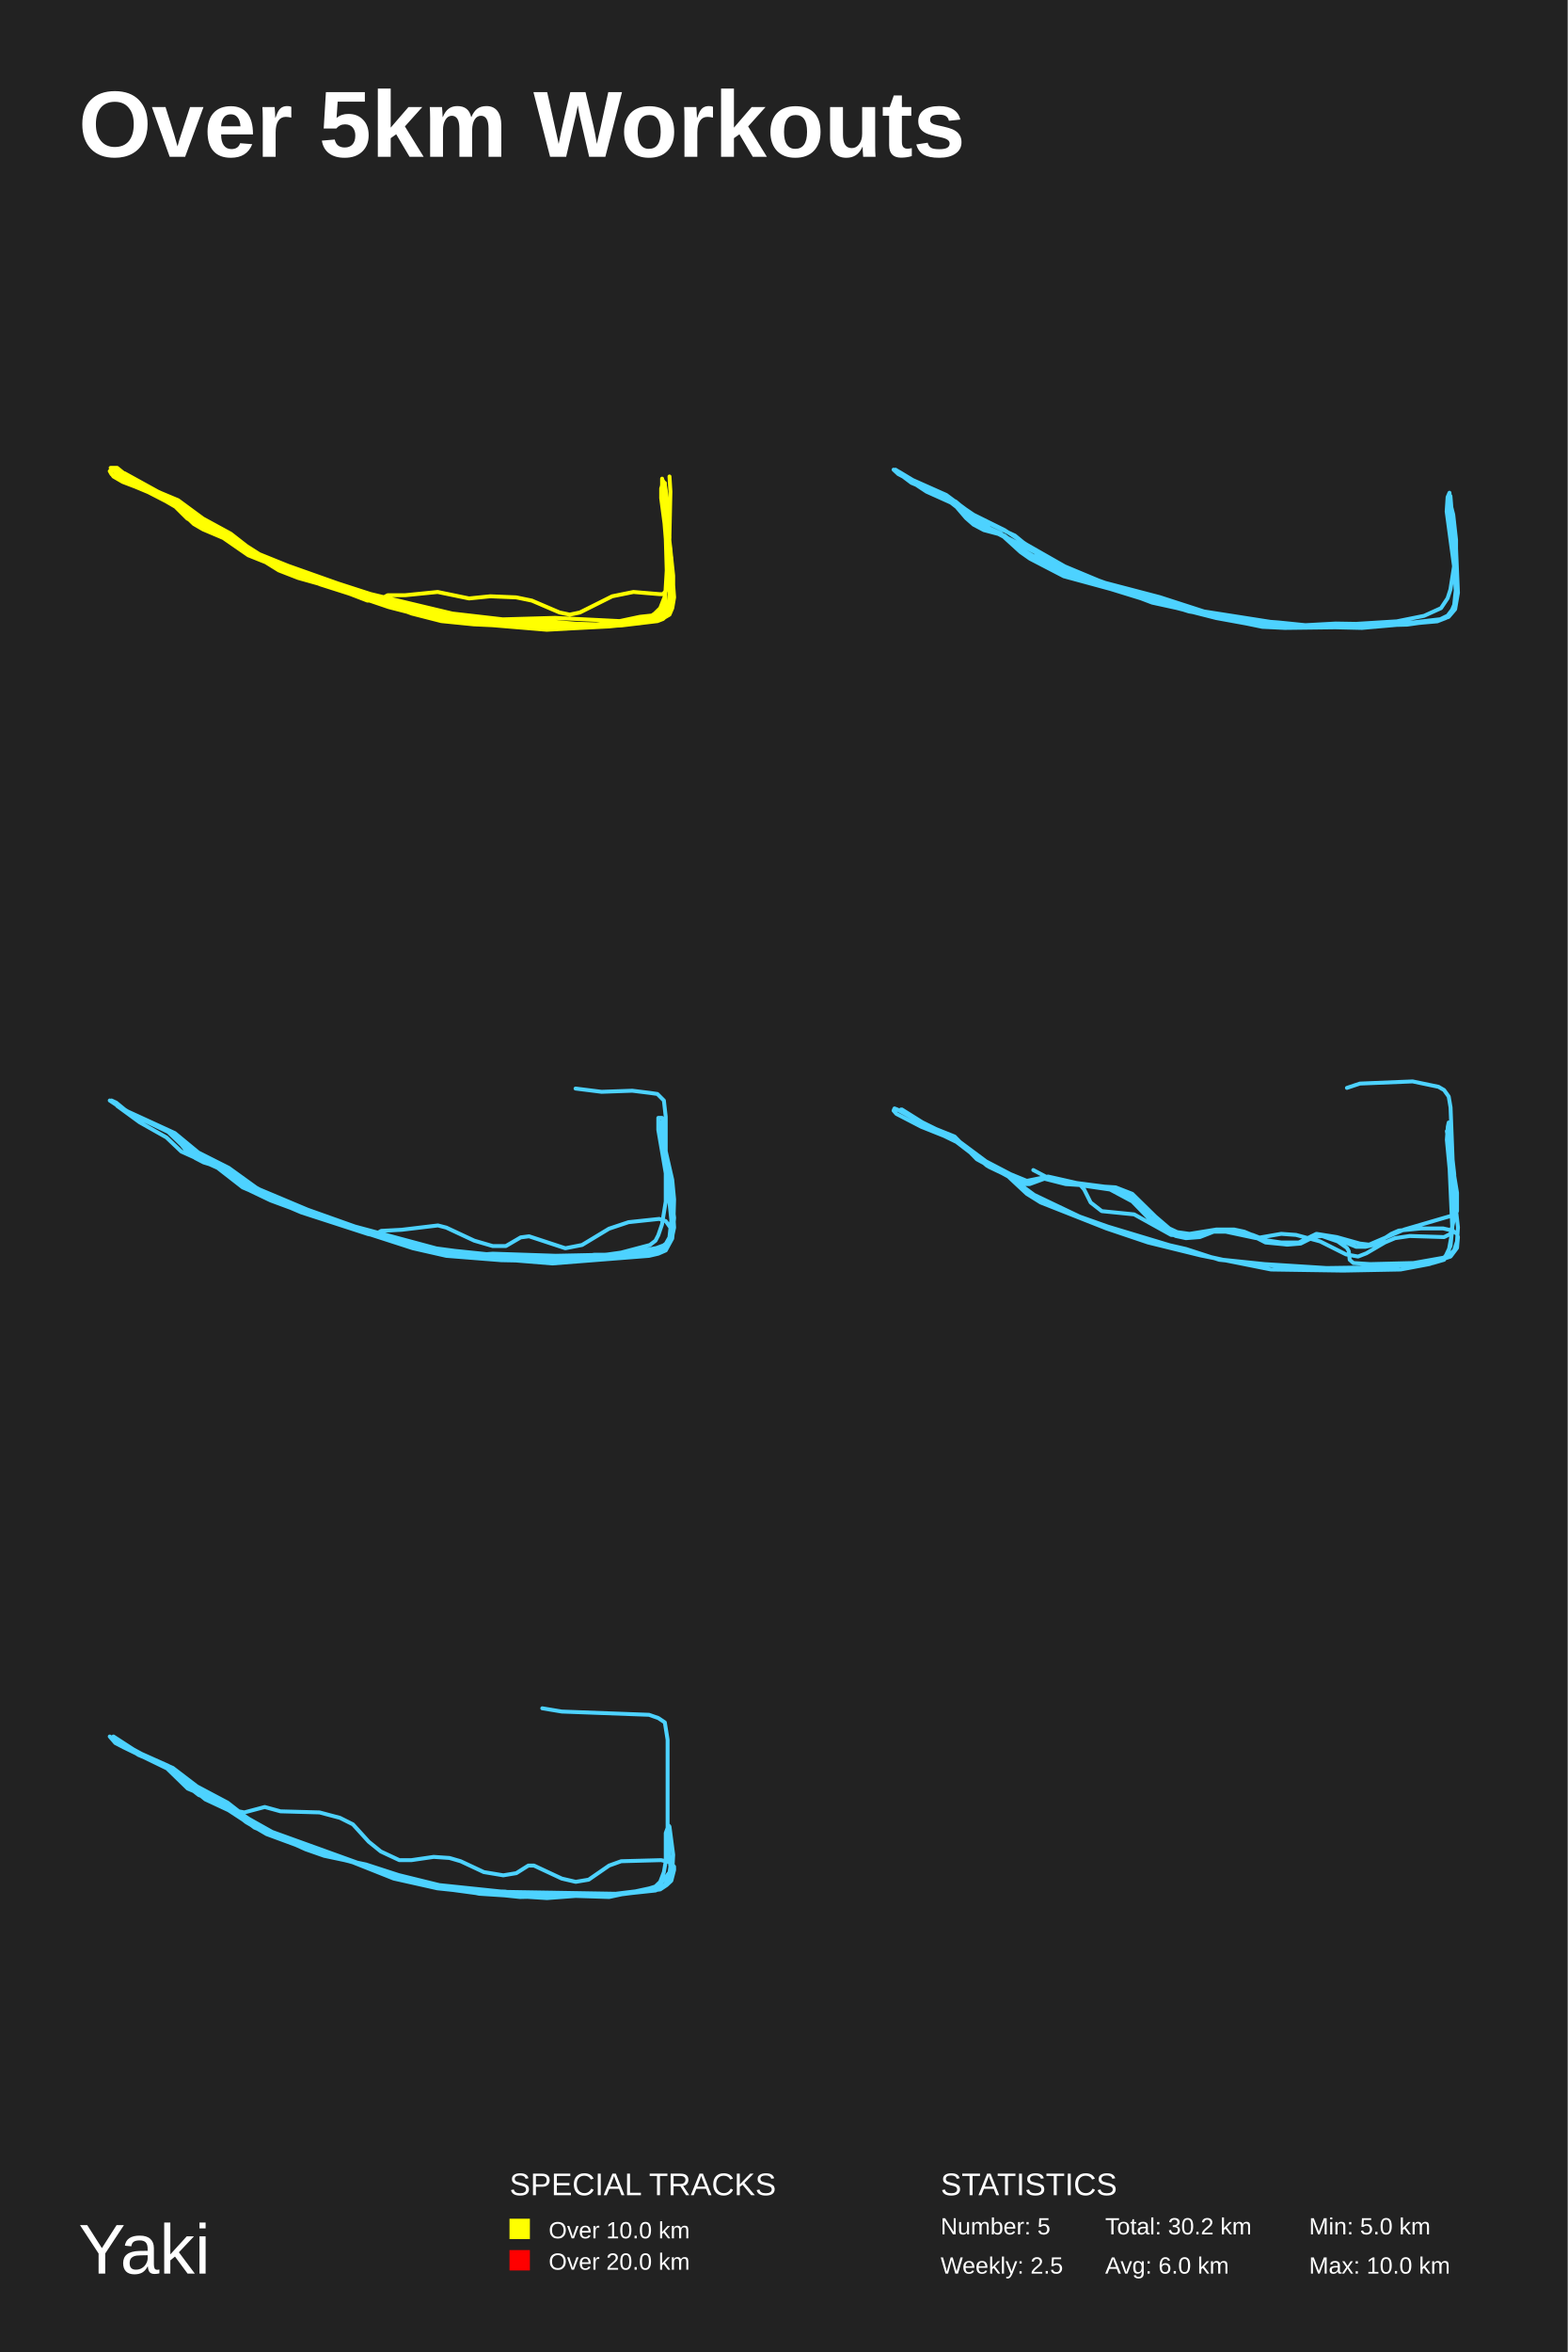
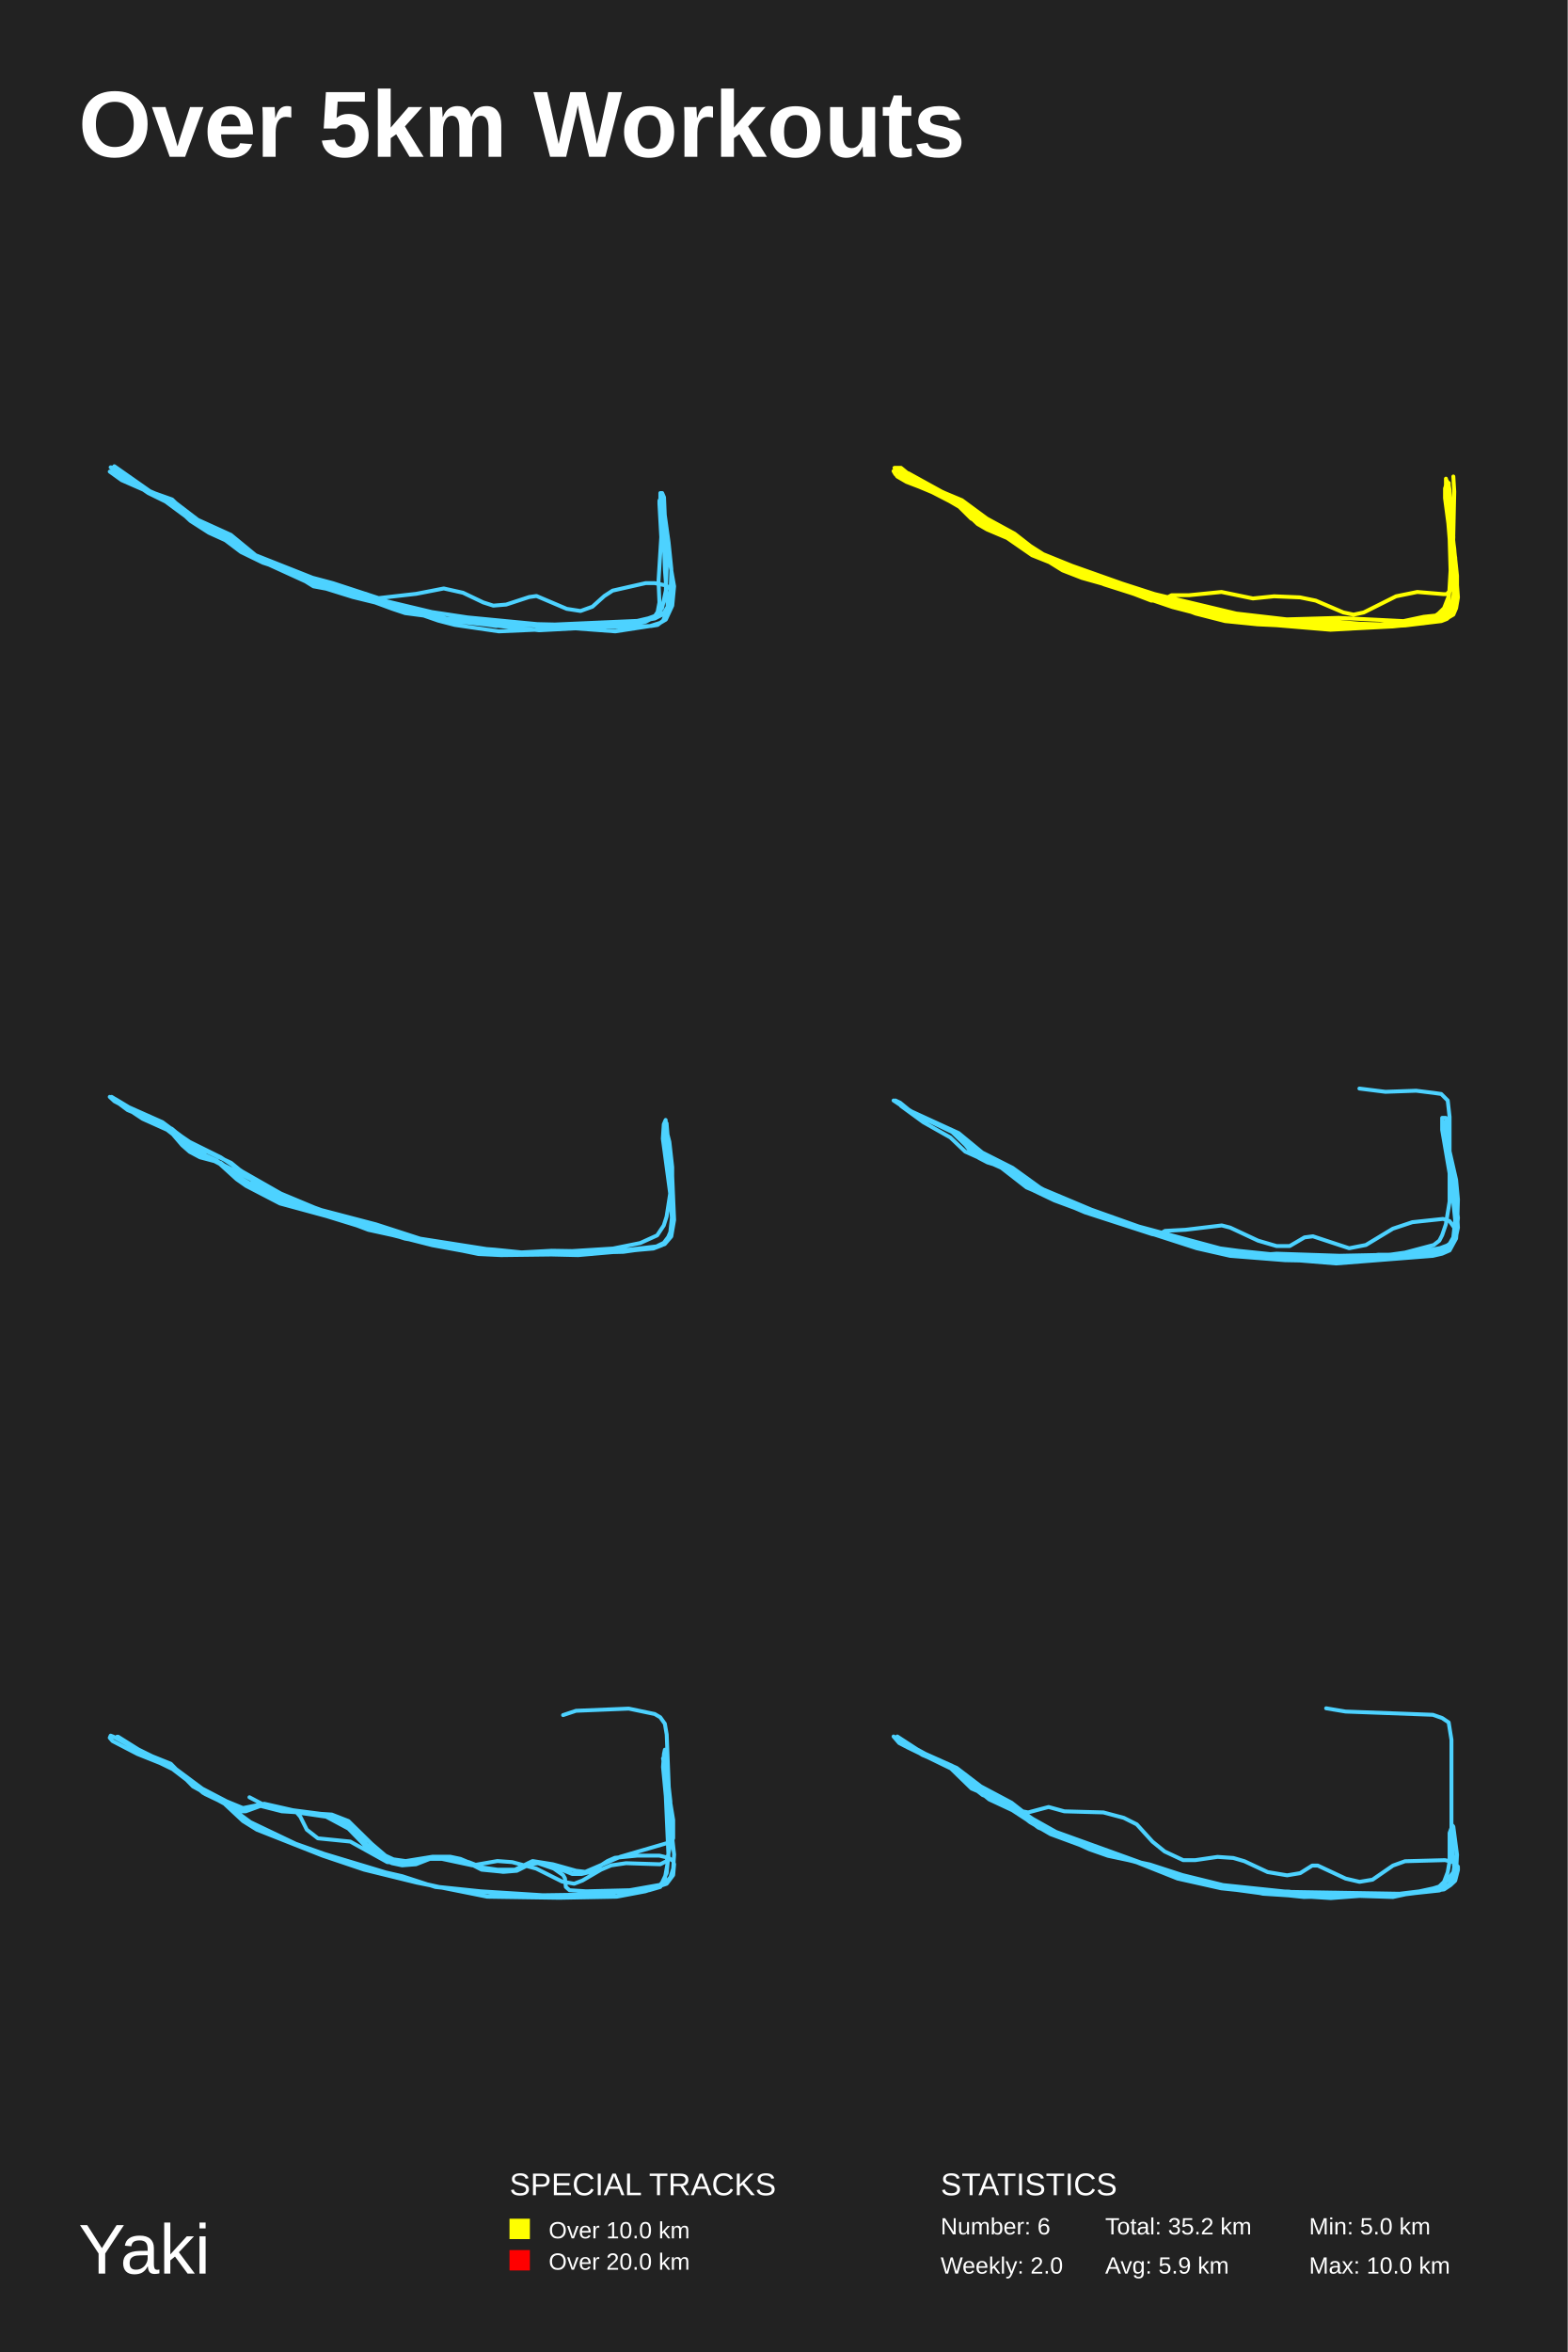
<svg xmlns="http://www.w3.org/2000/svg" baseProfile="full" height="300mm" version="1.1" viewBox="0,0,200,300" width="200mm">
  <defs />
  <rect fill="#222222" height="300" width="200" x="0" y="0" />
  <text fill="#FFFFFF" style="font-size:12px; font-family:Arial; font-weight:bold;" x="10" y="20">Over 5km Workouts</text>
  <text fill="#FFFFFF" style="font-size:9px; font-family:Arial" x="10" y="290">Yaki</text>
  <text fill="#FFFFFF" style="font-size:4px; font-family:Arial" x="65" y="280">SPECIAL TRACKS</text>
  <rect fill="yellow" height="2.6" width="2.6" x="65" y="283" />
  <text fill="#FFFFFF" style="font-size:3px; font-family:Arial" x="70" y="285.5">Over 10.0 km</text>
  <rect fill="red" height="2.6" width="2.6" x="65" y="287" />
  <text fill="#FFFFFF" style="font-size:3px; font-family:Arial" x="70" y="289.5">Over 20.0 km</text>
  <text fill="#FFFFFF" style="font-size:4px; font-family:Arial" x="120" y="280">STATISTICS</text>
-   <text fill="#FFFFFF" style="font-size:3px; font-family:Arial" x="120" y="285">Number: 5</text>
-   <text fill="#FFFFFF" style="font-size:3px; font-family:Arial" x="120" y="290">Weekly: 2.5</text>
-   <text fill="#FFFFFF" style="font-size:3px; font-family:Arial" x="141" y="285">Total: 30.2 km</text>
-   <text fill="#FFFFFF" style="font-size:3px; font-family:Arial" x="141" y="290">Avg: 6.0 km</text>
+   <text fill="#FFFFFF" style="font-size:3px; font-family:Arial" x="120" y="285">Number: 6</text>
+   <text fill="#FFFFFF" style="font-size:3px; font-family:Arial" x="120" y="290">Weekly: 2.0</text>
+   <text fill="#FFFFFF" style="font-size:3px; font-family:Arial" x="141" y="285">Total: 35.2 km</text>
+   <text fill="#FFFFFF" style="font-size:3px; font-family:Arial" x="141" y="290">Avg: 5.9 km</text>
  <text fill="#FFFFFF" style="font-size:3px; font-family:Arial" x="167" y="285">Min: 5.0 km</text>
  <text fill="#FFFFFF" style="font-size:3px; font-family:Arial" x="167" y="290">Max: 10.0 km</text>
-   <polyline fill="none" points="85.411,60.777 85.529,62.704 85.293,73.304 84.822,76.057 84.232,77.571 83.525,78.26 82.936,78.673 80.344,79.223 72.331,80.187 69.738,80.325 56.54,79.223 49.588,77.434 40.278,74.268 31.676,70.826 28.494,68.623 25.902,67.522 24.723,66.834 21.424,63.668 17.653,61.878 14.943,59.675 14.118,59.675 15.061,60.501 16.475,61.19 22.72,63.805 25.902,66.146 29.437,68.073 32.619,70.551 35.565,72.203 40.396,73.717 42.753,74.818 52.416,77.709 57.718,78.673 61.725,79.223 74.805,79.774 78.576,79.499 83.172,78.81 84.704,78.26 85.529,77.571 85.764,76.608 85.882,74.818 84.468,61.052 84.468,62.979 84.939,68.761 85.057,72.753 84.822,76.745 84.468,77.984 83.525,78.81 82.229,79.223 77.516,79.912 72.213,80.187 60.429,79.636 56.304,79.223 52.534,78.26 48.173,76.608 42.399,74.956 36.154,72.616 32.029,70.826 28.494,68.486 23.899,66.146 21.542,63.805 17.653,61.878 15.061,60.088 14.354,59.951 14.0,60.088 14.236,60.501 16.121,61.603 22.367,64.218 25.43,66.971 29.201,68.761 31.794,70.413 46.17,75.506 57.718,78.26 64.907,79.086 67.971,79.223 69.62,79.086 71.624,79.499 76.101,79.636 79.637,79.361 83.761,78.673 84.468,78.397 85.293,77.434 85.764,76.332 85.882,75.093 85.411,69.312 84.939,66.971 84.822,61.603 84.586,61.465 84.35,62.566 85.764,73.579 85.293,76.883 84.822,78.26 83.761,78.948 81.404,79.499 77.398,79.912 73.627,80.049 59.957,79.499 56.776,78.948 49.941,77.434 40.867,74.543 32.501,71.101 28.494,68.073 24.841,66.421 22.013,63.943 18.242,62.153 15.061,59.951 14.471,59.813 14.825,60.364 16.592,61.603 22.013,63.943 25.313,66.421 29.083,68.348 32.029,70.413 46.052,75.782 58.072,78.535 65.142,79.086 67.853,78.948 71.27,79.361 75.866,79.774 79.637,79.636 83.761,78.948 84.586,78.673 85.411,77.709 85.764,76.47 85.882,75.093 85.057,70.551 84.939,62.979 84.704,62.016 84.35,62.429 84.468,63.117 85.293,70 85.293,73.992 85.057,75.231 84.586,75.782 84.115,75.782 80.815,75.506 78.105,76.057 73.98,78.122 72.684,78.397 71.388,78.122 67.853,76.608 65.849,76.195 62.55,76.057 59.84,76.332 55.833,75.506 51.709,75.919 49.47,75.919 48.173,76.608 46.877,76.608 37.214,72.891 32.501,70.826 30.733,69.862 28.612,68.073 25.077,66.559 21.777,63.805 17.771,62.016 14.825,60.088 14.354,59.951 14.0,60.088 14.471,60.777 15.65,61.465 22.484,64.081 25.666,66.559 29.201,68.21 33.09,70.688 39.218,73.166 53.712,77.847 57.718,78.673 67.971,79.912 73.98,79.774 77.28,79.912 84.232,79.086 85.411,78.397 85.764,77.571 86.0,76.195 85.529,70 84.939,65.595 84.822,61.74 84.586,61.74 84.35,62.291 84.35,63.53 84.822,67.109 85.646,71.101 85.764,73.166 85.764,76.195 85.175,78.397 84.586,78.948 83.879,79.223 79.283,79.774 73.509,80.049 63.846,79.774 57.129,78.948 53.712,78.26 42.517,74.818 34.386,71.79 31.676,70.275 28.73,67.935 26.491,67.247 25.43,66.559 22.249,63.805 17.889,62.153 14.943,60.364 15.885,61.052 22.602,63.943 25.666,66.696 29.083,68.486 31.676,70.138 40.985,73.992 57.836,78.81 62.55,79.361 68.442,79.499 72.566,79.912 78.34,79.636 82.818,79.086 84.468,78.673 85.411,77.709 85.646,77.021 85.882,75.919 85.175,73.166 85.411,68.486 84.939,62.566 84.822,61.878 84.468,61.878 84.35,62.429 85.646,74.405 85.529,77.158 85.057,78.397 83.997,79.086 81.64,79.499 77.633,79.912 70.092,80.049 61.018,79.499 56.422,78.81 51.119,77.571 44.638,75.369 33.444,71.101 28.73,68.073 25.195,66.283 22.249,63.668 20.128,62.704 15.885,60.364 15.061,60.226 16.121,61.19 17.182,61.878 21.188,63.943 24.488,65.87 28.259,67.66 33.09,70.826 39.689,73.855 54.655,78.26 57.011,78.673 61.136,79.086 70.799,78.81 79.047,79.223 81.64,78.673 84.232,78.397 85.175,77.984 85.646,77.296 85.882,76.608 85.882,73.442 84.586,61.327 84.468,63.53 85.529,73.304 85.411,76.47 85.057,77.984 84.35,78.81 83.172,79.223 74.098,79.774 64.789,79.636 60.429,79.361 56.187,78.81 38.039,73.717 35.565,72.753 28.494,68.348 25.077,66.834 24.252,66.146 22.602,64.081 22.131,63.943 23.427,65.457 25.43,66.834 31.322,70 39.218,73.442 46.995,76.057 56.069,78.673" stroke="yellow" stroke-linecap="round" stroke-linejoin="round" stroke-width="0.5" />
-   <polyline fill="none" points="184.68,63.411 185.04,64.252 185.4,65.654 185.76,68.879 185.76,70.561 185.04,75.187 184.68,76.308 183.84,77.57 181.68,78.551 178.2,79.252 166.92,79.953 160.2,79.392 155.4,78.691 149.64,77.29 135.72,73.505 131.4,71.262 130.2,70.421 128.04,68.458 124.56,66.636 121.32,63.692 118.44,62.43 114.72,60.187 114.0,59.907 114.6,60.467 117,61.729 121.92,63.972 124.92,66.495 126.6,67.617 131.76,70.28 140.52,74.486 151.68,77.991 157.44,78.972 163.08,79.392 168.6,79.953 179.52,79.673 183.48,79.112 184.92,78.411 185.52,77.43 185.76,76.028 185.64,70.561 185.04,63.271 185.88,75.607 185.52,77.43 184.56,78.691 183.12,79.252 177.0,79.673 169.32,79.953 165.0,79.953 159,79.533 155.16,78.832 146.88,76.729 138.24,74.065 131.88,71.402 127.68,68.037 124.56,66.636 121.32,64.112 118.2,62.71 114.6,60.327 116.28,61.589 121.32,63.692 124.2,65.654 128.16,67.617 130.92,69.439 135.84,72.243 140.88,74.346 145.92,75.748 148.32,76.729 156.36,78.832 166.2,79.813 178.44,79.533 183.72,79.112 184.68,78.551 185.4,77.71 185.64,76.869 185.88,73.224 185.16,68.318 184.92,62.851 184.68,63.411 184.56,65.234 185.52,72.383 185.76,76.028 185.64,77.57 185.16,78.271 183.84,78.972 175.44,79.953 163.92,80.093 161.04,79.953 156.96,79.112 140.16,74.346 136.2,73.364 133.68,72.243 131.4,70.841 128.16,68.318 125.52,67.617 124.2,66.916 123.24,66.075 121.68,64.252 120.96,63.552 117,61.589 114.24,59.907 115.68,60.888 120.72,63.131 124.68,66.075 129.48,68.318 132.72,70.981 136.32,72.664 141.0,74.346 147.96,76.168 153.6,77.991 165.24,79.813 170.4,79.533 178.92,79.673 183.12,79.252 184.8,78.691 185.64,77.71 186.0,75.607 185.76,70 184.92,63.972 184.8,64.953 185.4,69.019 185.76,74.906 185.52,77.149 185.04,78.271 184.44,78.832 183.36,79.252 173.76,80.093 167.64,79.953 157.92,79.252 147.0,76.869 132.96,71.542 130.68,70.28 127.56,68.037 124.2,66.636 121.68,64.112" stroke="#4DD2FF" stroke-linecap="round" stroke-linejoin="round" stroke-width="0.5" />
-   <polyline fill="none" points="73.427,138.845 76.748,139.261 80.662,139.122 82.916,139.4 83.865,139.538 84.695,140.37 84.932,142.448 84.932,153.256 84.458,156.166 83.984,157.552 83.628,158.245 82.916,158.799 79.239,159.769 76.273,160.185 68.919,160.739 62.751,160.6 55.753,159.63 46.145,157.136 37.012,153.811 32.03,151.594 28.471,149.238 24.201,147.021 21.473,144.388 16.728,142.032 14.0,140.37 15.661,141.478 22.303,144.527 26.336,147.852 29.657,149.515 32.623,151.455 37.723,154.226 44.484,156.443 54.923,159.353 60.972,160.046 62.87,159.908 75.325,160.323 80.662,159.769 84.339,159.076 85.288,158.383 85.526,157.691 85.526,156.582 84.932,155.751 84.102,155.473 80.188,155.889 77.697,156.721 74.257,158.799 72.122,159.215 67.496,157.691 66.428,157.829 64.53,158.938 62.87,158.938 60.498,158.245 56.939,156.582 55.871,156.305 51.245,156.859 48.636,156.998 47.687,157.552 46.975,157.413 38.435,154.642 30.962,151.455 27.759,148.961 23.133,146.882 21.236,145.081 17.796,143.141 14.949,141.062 16.61,142.171 21.71,144.249 24.794,146.744 29.183,148.961 33.216,151.871 37.486,153.672 48.399,157.552 55.516,159.215 63.819,160.323 77.104,160.046 82.56,159.63 85.17,158.661 85.763,157.691 86.0,156.582 85.763,152.702 85.051,148.961 84.339,143.141 83.984,143.557 83.984,144.111 85.17,151.039 85.644,155.612 85.407,157.829 84.458,159.492 83.035,160.046 79.002,160.462 73.189,160.6 71.054,160.878 63.937,160.739 56.939,160.185 52.669,159.215 39.384,154.919 34.521,153.118 31.911,151.871 28.234,149.099 25.031,147.575 21.473,144.388 17.44,142.448 16.016,141.617 14.83,140.647 14.237,140.37 16.491,142.032 21.473,144.249 25.15,147.159 28.353,148.822 32.148,151.316 42.705,155.751 56.109,159.353 66.903,160.462 72.715,160.462 75.799,160.046 78.646,160.046 83.746,159.492 85.051,158.799 85.526,158.245 85.881,156.998 86.0,152.979 85.763,150.485 84.814,146.328 84.695,143.557 84.458,142.587 83.984,142.587 83.984,143.695 85.17,148.407 86.0,155.335 85.763,157.968 84.932,159.492 83.984,159.908 82.797,160.185 70.461,161.155 65.361,160.739 55.516,159.63 50.771,158.522 45.315,156.859 34.876,152.979 30.843,151.039 28.234,148.961 25.98,148.268 24.913,147.714 23.964,147.021 22.303,144.942" stroke="#4DD2FF" stroke-linecap="round" stroke-linejoin="round" stroke-width="0.5" />
-   <polyline fill="none" points="171.836,138.762 173.489,138.211 180.216,137.935 183.521,138.624 184.23,139.038 184.82,139.865 185.056,141.244 185.41,150.207 185.292,156.412 185.056,158.894 184.466,160.135 183.993,160.686 182.341,161.238 178.682,161.927 171.364,162.065 162.157,161.927 153.187,160.135 146.459,158.48 141.148,156.688 132.767,153.378 130.997,152.275 128.636,150.069 124.623,147.863 121.79,144.967 118.013,143.45 114.472,141.52 114.118,141.382 114.0,141.658 114.354,142.072 117.541,143.726 122.026,145.519 125.685,148.276 130.643,151.034 131.351,151.034 133.239,150.345 135.954,151.034 142.328,151.448 144.452,152.275 147.403,155.171 149.174,156.688 150.354,157.239 151.77,157.377 155.193,156.825 157.436,156.825 158.734,157.101 162.039,158.48 164.164,158.756 165.934,158.618 167.587,157.791 168.649,157.653 170.656,158.342 171.836,159.169 172.072,159.583 172.19,160.686 172.662,161.1 174.787,161.238 180.334,161.1 184.23,160.41 184.938,160.135 185.528,159.445 185.882,158.342 186.0,156.55 185.056,148.001 184.82,143.175 184.702,143.726 184.584,145.381 184.938,149.104 185.292,156.963 184.82,159.583 184.23,160.686 182.813,161.1 175.377,161.651 165.934,161.789 155.548,160.686 151.298,159.307 145.869,158.066 137.725,155.171 131.941,152.413 128.754,150.069 126.157,148.828 122.026,145.657 117.777,143.588 114.944,141.52 118.131,143.588 121.908,145.381 124.977,148.001 126.63,148.828 130.997,150.621 133.711,150.069 137.37,150.896 141.62,151.448 144.334,152.689 146.813,155.309 148.584,156.55 149.764,157.101 152.715,157.515 156.02,156.825 158.144,157.101 159.561,157.515 161.449,158.48 164.282,158.756 165.934,158.618 167.351,157.653 168.413,157.515 170.302,157.929 173.016,159.032 174.197,159.032 175.377,158.756 177.502,157.377 178.446,156.963 181.279,156.688 184.111,156.688 185.292,156.963 185.882,157.377 186.0,157.791 185.882,159.169 185.056,160.273 183.403,160.824 177.738,161.514 172.19,161.927 161.331,161.238 156.02,160.686 153.541,160.135 138.905,155.722 134.892,154.206 131.587,152.275 128.872,150.069 125.921,148.69 122.144,145.519 118.367,143.588 115.062,141.52 116.597,142.623 121.908,145.243 125.803,148.139 130.289,150.483 131.115,150.621 133.711,150.069 136.898,151.034 141.62,151.724 144.452,153.24 146.459,155.309 148.348,156.825 150,157.653 151.298,157.929 153.069,157.791 155.548,156.825 156.846,156.825 159.797,157.515 161.567,158.204 163.456,158.48 165.698,158.48 167.941,157.377 170.538,157.791 173.489,158.618 174.669,158.756 179.154,156.825 185.292,155.033 185.646,154.895 185.882,154.481 185.882,152.137 184.584,144.278 185.174,146.622 185.528,149.793 185.41,155.86 185.056,157.377 184.23,157.791 179.862,157.653 177.974,157.929 176.675,158.48 174.315,159.859 173.252,160.273 171.718,159.997 168.413,158.342 165.344,157.515 163.456,157.377 160.269,157.929 156.374,157.101 154.603,157.101 151.77,157.653 149.41,157.515 144.689,154.895 140.557,154.481 139.141,153.378 138.315,151.724 137.843,151.172 134.184,150.483 131.823,149.242" stroke="#4DD2FF" stroke-linecap="round" stroke-linejoin="round" stroke-width="0.5" />
-   <polyline fill="none" points="69.184,217.895 71.671,218.31 82.803,218.725 83.987,219.14 84.816,219.694 85.171,221.907 85.171,234.773 85.526,238.093 85.289,239.753 84.697,240.583 83.632,241.136 78.421,241.69 66.342,241.966 55.803,240.86 50.237,239.615 44.316,237.263 37.566,235.188 32.474,233.113 28.211,229.931 24.303,227.994 21.224,225.366 17.671,223.844 14.0,221.492 14.711,222.322 15.776,222.876 21.461,225.642 26.197,229.516 29.158,230.899 32.118,232.836 40.645,236.295 56.158,240.721 63.382,241.413 70.487,241.413 74.868,241.69 78.776,241.551 84.342,240.86 85.289,240.03 85.763,238.785 85.882,236.571 85.408,232.974 85.289,232.836 84.934,233.804 84.934,237.401 84.697,238.785 84.224,240.03 83.513,240.721 77.711,241.966 73.447,241.828 69.776,242.105 61.132,241.551 50.711,239.338 47.868,238.231 43.961,237.263 41.355,236.71 38.987,235.88 35.316,234.219 31.053,231.868 28.447,229.931 24.421,227.856 21.461,225.227 17.434,223.429 14.474,221.492 17.671,223.567 22.053,225.504 25.132,227.856 29.039,229.931 30.461,231.038 31.171,231.176 33.776,230.484 35.789,231.038 40.763,231.176 43.368,231.868 45.026,232.698 47.039,234.911 48.579,236.156 50.947,237.263 52.487,237.263 55.329,236.848 57.342,236.986 58.763,237.401 61.724,238.785 64.211,239.2 65.868,238.923 67.408,237.955 68.118,237.955 71.671,239.615 73.447,240.03 75.105,239.753 77.711,237.955 79.25,237.401 84.342,237.263 85.526,237.54 86.0,238.093 85.763,239.338 85.171,240.168 84.342,240.721 83.513,240.998 76.289,241.828 67.408,241.828 64.447,241.275 58.763,241.136 54.974,240.445 38.513,235.603 34.013,233.943 31.408,232.421 28.211,229.931 23.947,228.132 21.105,225.366 14.237,221.63 14.711,222.184 17.789,223.844 20.868,224.951 25.25,228.547 29.276,230.346 31.763,232.006 34.724,233.666 50.829,239.476 55.211,240.721 61.368,241.551 65.632,241.828 78.776,241.69 84.224,240.998 85.053,240.445 85.645,239.891 86.0,238.508 86.0,238.231 85.763,238.37 84.461,240.03 83.75,240.583 81.974,241.136 78.539,241.551 62.197,241.275 57.697,240.86 53.079,239.891 46.684,237.816 42.776,236.986 34.724,234.081 31.171,232.144 28.329,230.069 25.368,228.963 23.947,227.856 28.684,230.346 32,232.698 34.132,233.666 47.039,238.231 56.039,240.445 68.0,241.69" stroke="#4DD2FF" stroke-linecap="round" stroke-linejoin="round" stroke-width="0.5" />
+   <polyline fill="none" points="84.595,64.119 85.063,72.188 84.946,75.334 84.478,77.522 83.776,78.479 81.902,79.163 78.507,79.574 73.122,79.71 67.034,79.574 56.966,78.89 48.42,76.702 43.854,75.197 39.054,73.966 32.146,70.684 28.517,68.085 24.302,66.444 21.961,64.256 19.151,62.888 14.82,59.743 14.117,59.606 16.341,61.247 21.493,64.119 25.122,66.854 33.785,71.778 42.449,74.924 49.239,76.838 55.912,79.163 58.02,79.71 63.639,80.531 73.005,80.121 78.507,80.531 82.956,79.847 84.244,79.437 84.946,79.027 85.766,77.249 86.0,74.787 84.946,68.769 84.712,63.435 84.478,62.888 84.244,62.888 84.244,63.572 84.712,69.453 84.829,72.735 85.18,77.249 85.063,78.069 84.595,79.163 83.893,79.71 83.073,79.847 78.507,79.984 73.356,79.71 70.195,79.984 62.585,79.3 60.01,79.3 51.698,78.206 50.059,77.659 43.385,75.197 40.459,74.377 37.766,73.146 33.551,71.778 30.741,70.41 28.751,68.906 26.644,67.949 24.302,66.444 21.61,63.846 18.8,62.615 15.054,60.29 14.351,60.153 18.098,62.204 22.195,63.982 25.239,66.307 29.454,68.222 32.615,70.821 39.873,73.693 42.449,74.377 48.302,76.291 53.102,75.744 56.615,75.06 59.073,75.607 61.649,76.838 62.937,77.249 64.576,77.112 67.502,76.154 68.439,76.018 72.302,77.659 74.059,77.932 75.58,77.385 77.102,76.018 78.156,75.334 82.371,74.377 83.541,74.377 84.829,74.65 85.415,74.924 85.766,75.607 85.649,77.112 84.829,78.069 83.776,78.616 80.849,79.3 75.932,79.847 70.898,79.847 67.854,79.574 63.288,79.847 54.741,78.616 42.917,75.334 39.99,74.787 38.234,73.693 32.849,71.368 28.985,68.359 24.654,66.581 21.141,63.982 18.917,62.888 15.522,60.563 14.0,60.153 15.522,61.247 22.078,64.119 24.771,66.444 27.58,67.812 31.093,70.274 37.063,73.146 41.161,74.377 46.663,75.744 49.356,76.702 55.093,78.069 59.659,78.753 69.61,79.71 82.02,79.163 83.541,78.89 84.595,78.343 85.18,77.385 85.532,76.154 85.649,72.599 85.298,69.179 84.478,63.299 84.127,63.846 84.127,64.256 84.361,68.496 84.01,74.103 84.127,76.838 83.893,78.069 83.424,78.753 82.371,79.3 78.976,79.847 68.79,80.394 57.317,79.163 45.024,76.154 39.756,74.513 34.371,72.052 32.029,70.957 28.751,68.222 26.293,67.265 24.771,66.444 21.961,63.709 19.268,62.751 14.585,59.469" stroke="#4DD2FF" stroke-linecap="round" stroke-linejoin="round" stroke-width="0.5" />
+   <polyline fill="none" points="185.411,60.777 185.529,62.704 185.293,73.304 184.822,76.057 184.232,77.571 183.525,78.26 182.936,78.673 180.344,79.223 172.331,80.187 169.738,80.325 156.54,79.223 149.588,77.434 140.278,74.268 131.676,70.826 128.494,68.623 125.902,67.522 124.723,66.834 121.424,63.668 117.653,61.878 114.943,59.675 114.118,59.675 115.061,60.501 116.475,61.19 122.72,63.805 125.902,66.146 129.437,68.073 132.619,70.551 135.565,72.203 140.396,73.717 142.753,74.818 152.416,77.709 157.718,78.673 161.725,79.223 174.805,79.774 178.576,79.499 183.172,78.81 184.704,78.26 185.529,77.571 185.764,76.608 185.882,74.818 184.468,61.052 184.468,62.979 184.939,68.761 185.057,72.753 184.822,76.745 184.468,77.984 183.525,78.81 182.229,79.223 177.516,79.912 172.213,80.187 160.429,79.636 156.304,79.223 152.534,78.26 148.173,76.608 142.399,74.956 136.154,72.616 132.029,70.826 128.494,68.486 123.899,66.146 121.542,63.805 117.653,61.878 115.061,60.088 114.354,59.951 114.0,60.088 114.236,60.501 116.121,61.603 122.367,64.218 125.43,66.971 129.201,68.761 131.794,70.413 146.17,75.506 157.718,78.26 164.907,79.086 167.971,79.223 169.62,79.086 171.624,79.499 176.101,79.636 179.637,79.361 183.761,78.673 184.468,78.397 185.293,77.434 185.764,76.332 185.882,75.093 185.411,69.312 184.939,66.971 184.822,61.603 184.586,61.465 184.35,62.566 185.764,73.579 185.293,76.883 184.822,78.26 183.761,78.948 181.404,79.499 177.398,79.912 173.627,80.049 159.957,79.499 156.776,78.948 149.941,77.434 140.867,74.543 132.501,71.101 128.494,68.073 124.841,66.421 122.013,63.943 118.242,62.153 115.061,59.951 114.471,59.813 114.825,60.364 116.592,61.603 122.013,63.943 125.313,66.421 129.083,68.348 132.029,70.413 146.052,75.782 158.072,78.535 165.142,79.086 167.853,78.948 171.27,79.361 175.866,79.774 179.637,79.636 183.761,78.948 184.586,78.673 185.411,77.709 185.764,76.47 185.882,75.093 185.057,70.551 184.939,62.979 184.704,62.016 184.35,62.429 184.468,63.117 185.293,70 185.293,73.992 185.057,75.231 184.586,75.782 184.115,75.782 180.815,75.506 178.105,76.057 173.98,78.122 172.684,78.397 171.388,78.122 167.853,76.608 165.849,76.195 162.55,76.057 159.84,76.332 155.833,75.506 151.709,75.919 149.47,75.919 148.173,76.608 146.877,76.608 137.214,72.891 132.501,70.826 130.733,69.862 128.612,68.073 125.077,66.559 121.777,63.805 117.771,62.016 114.825,60.088 114.354,59.951 114.0,60.088 114.471,60.777 115.65,61.465 122.484,64.081 125.666,66.559 129.201,68.21 133.09,70.688 139.218,73.166 153.712,77.847 157.718,78.673 167.971,79.912 173.98,79.774 177.28,79.912 184.232,79.086 185.411,78.397 185.764,77.571 186.0,76.195 185.529,70 184.939,65.595 184.822,61.74 184.586,61.74 184.35,62.291 184.35,63.53 184.822,67.109 185.646,71.101 185.764,73.166 185.764,76.195 185.175,78.397 184.586,78.948 183.879,79.223 179.283,79.774 173.509,80.049 163.846,79.774 157.129,78.948 153.712,78.26 142.517,74.818 134.386,71.79 131.676,70.275 128.73,67.935 126.491,67.247 125.43,66.559 122.249,63.805 117.889,62.153 114.943,60.364 115.885,61.052 122.602,63.943 125.666,66.696 129.083,68.486 131.676,70.138 140.985,73.992 157.836,78.81 162.55,79.361 168.442,79.499 172.566,79.912 178.34,79.636 182.818,79.086 184.468,78.673 185.411,77.709 185.646,77.021 185.882,75.919 185.175,73.166 185.411,68.486 184.939,62.566 184.822,61.878 184.468,61.878 184.35,62.429 185.646,74.405 185.529,77.158 185.057,78.397 183.997,79.086 181.64,79.499 177.633,79.912 170.092,80.049 161.018,79.499 156.422,78.81 151.119,77.571 144.638,75.369 133.444,71.101 128.73,68.073 125.195,66.283 122.249,63.668 120.128,62.704 115.885,60.364 115.061,60.226 116.121,61.19 117.182,61.878 121.188,63.943 124.488,65.87 128.259,67.66 133.09,70.826 139.689,73.855 154.655,78.26 157.011,78.673 161.136,79.086 170.799,78.81 179.047,79.223 181.64,78.673 184.232,78.397 185.175,77.984 185.646,77.296 185.882,76.608 185.882,73.442 184.586,61.327 184.468,63.53 185.529,73.304 185.411,76.47 185.057,77.984 184.35,78.81 183.172,79.223 174.098,79.774 164.789,79.636 160.429,79.361 156.187,78.81 138.039,73.717 135.565,72.753 128.494,68.348 125.077,66.834 124.252,66.146 122.602,64.081 122.131,63.943 123.427,65.457 125.43,66.834 131.322,70 139.218,73.442 146.995,76.057 156.069,78.673" stroke="yellow" stroke-linecap="round" stroke-linejoin="round" stroke-width="0.5" />
+   <polyline fill="none" points="84.68,143.411 85.04,144.252 85.4,145.654 85.76,148.879 85.76,150.561 85.04,155.187 84.68,156.308 83.84,157.57 81.68,158.551 78.2,159.252 66.92,159.953 60.2,159.392 55.4,158.691 49.64,157.29 35.72,153.505 31.4,151.262 30.2,150.421 28.04,148.458 24.56,146.636 21.32,143.692 18.44,142.43 14.72,140.187 14.0,139.907 14.6,140.467 17,141.729 21.92,143.972 24.92,146.495 26.6,147.617 31.76,150.28 40.52,154.486 51.68,157.991 57.44,158.972 63.08,159.392 68.6,159.953 79.52,159.673 83.48,159.112 84.92,158.411 85.52,157.43 85.76,156.028 85.64,150.561 85.04,143.271 85.88,155.607 85.52,157.43 84.56,158.691 83.12,159.252 77.0,159.673 69.32,159.953 65.0,159.953 59,159.533 55.16,158.832 46.88,156.729 38.24,154.065 31.88,151.402 27.68,148.037 24.56,146.636 21.32,144.112 18.2,142.71 14.6,140.327 16.28,141.589 21.32,143.692 24.2,145.654 28.16,147.617 30.92,149.439 35.84,152.243 40.88,154.346 45.92,155.748 48.32,156.729 56.36,158.832 66.2,159.813 78.44,159.533 83.72,159.112 84.68,158.551 85.4,157.71 85.64,156.869 85.88,153.224 85.16,148.318 84.92,142.851 84.68,143.411 84.56,145.234 85.52,152.383 85.76,156.028 85.64,157.57 85.16,158.271 83.84,158.972 75.44,159.953 63.92,160.093 61.04,159.953 56.96,159.112 40.16,154.346 36.2,153.364 33.68,152.243 31.4,150.841 28.16,148.318 25.52,147.617 24.2,146.916 23.24,146.075 21.68,144.252 20.96,143.552 17,141.589 14.24,139.907 15.68,140.888 20.72,143.131 24.68,146.075 29.48,148.318 32.72,150.981 36.32,152.664 41.0,154.346 47.96,156.168 53.6,157.991 65.24,159.813 70.4,159.533 78.92,159.673 83.12,159.252 84.8,158.691 85.64,157.71 86.0,155.607 85.76,150 84.92,143.972 84.8,144.953 85.4,149.019 85.76,154.906 85.52,157.149 85.04,158.271 84.44,158.832 83.36,159.252 73.76,160.093 67.64,159.953 57.92,159.252 47.0,156.869 32.96,151.542 30.68,150.28 27.56,148.037 24.2,146.636 21.68,144.112" stroke="#4DD2FF" stroke-linecap="round" stroke-linejoin="round" stroke-width="0.5" />
+   <polyline fill="none" points="173.427,138.845 176.748,139.261 180.662,139.122 182.916,139.4 183.865,139.538 184.695,140.37 184.932,142.448 184.932,153.256 184.458,156.166 183.984,157.552 183.628,158.245 182.916,158.799 179.239,159.769 176.273,160.185 168.919,160.739 162.751,160.6 155.753,159.63 146.145,157.136 137.012,153.811 132.03,151.594 128.471,149.238 124.201,147.021 121.473,144.388 116.728,142.032 114.0,140.37 115.661,141.478 122.303,144.527 126.336,147.852 129.657,149.515 132.623,151.455 137.723,154.226 144.484,156.443 154.923,159.353 160.972,160.046 162.87,159.908 175.325,160.323 180.662,159.769 184.339,159.076 185.288,158.383 185.526,157.691 185.526,156.582 184.932,155.751 184.102,155.473 180.188,155.889 177.697,156.721 174.257,158.799 172.122,159.215 167.496,157.691 166.428,157.829 164.53,158.938 162.87,158.938 160.498,158.245 156.939,156.582 155.871,156.305 151.245,156.859 148.636,156.998 147.687,157.552 146.975,157.413 138.435,154.642 130.962,151.455 127.759,148.961 123.133,146.882 121.236,145.081 117.796,143.141 114.949,141.062 116.61,142.171 121.71,144.249 124.794,146.744 129.183,148.961 133.216,151.871 137.486,153.672 148.399,157.552 155.516,159.215 163.819,160.323 177.104,160.046 182.56,159.63 185.17,158.661 185.763,157.691 186.0,156.582 185.763,152.702 185.051,148.961 184.339,143.141 183.984,143.557 183.984,144.111 185.17,151.039 185.644,155.612 185.407,157.829 184.458,159.492 183.035,160.046 179.002,160.462 173.189,160.6 171.054,160.878 163.937,160.739 156.939,160.185 152.669,159.215 139.384,154.919 134.521,153.118 131.911,151.871 128.234,149.099 125.031,147.575 121.473,144.388 117.44,142.448 116.016,141.617 114.83,140.647 114.237,140.37 116.491,142.032 121.473,144.249 125.15,147.159 128.353,148.822 132.148,151.316 142.705,155.751 156.109,159.353 166.903,160.462 172.715,160.462 175.799,160.046 178.646,160.046 183.746,159.492 185.051,158.799 185.526,158.245 185.881,156.998 186.0,152.979 185.763,150.485 184.814,146.328 184.695,143.557 184.458,142.587 183.984,142.587 183.984,143.695 185.17,148.407 186.0,155.335 185.763,157.968 184.932,159.492 183.984,159.908 182.797,160.185 170.461,161.155 165.361,160.739 155.516,159.63 150.771,158.522 145.315,156.859 134.876,152.979 130.843,151.039 128.234,148.961 125.98,148.268 124.913,147.714 123.964,147.021 122.303,144.942" stroke="#4DD2FF" stroke-linecap="round" stroke-linejoin="round" stroke-width="0.5" />
+   <polyline fill="none" points="71.836,218.762 73.489,218.211 80.216,217.935 83.521,218.624 84.23,219.038 84.82,219.865 85.056,221.244 85.41,230.207 85.292,236.412 85.056,238.894 84.466,240.135 83.993,240.686 82.341,241.238 78.682,241.927 71.364,242.065 62.157,241.927 53.187,240.135 46.459,238.48 41.148,236.688 32.767,233.378 30.997,232.275 28.636,230.069 24.623,227.863 21.79,224.967 18.013,223.45 14.472,221.52 14.118,221.382 14.0,221.658 14.354,222.072 17.541,223.726 22.026,225.519 25.685,228.276 30.643,231.034 31.351,231.034 33.239,230.345 35.954,231.034 42.328,231.448 44.452,232.275 47.403,235.171 49.174,236.688 50.354,237.239 51.77,237.377 55.193,236.825 57.436,236.825 58.734,237.101 62.039,238.48 64.164,238.756 65.934,238.618 67.587,237.791 68.649,237.653 70.656,238.342 71.836,239.169 72.072,239.583 72.19,240.686 72.662,241.1 74.787,241.238 80.334,241.1 84.23,240.41 84.938,240.135 85.528,239.445 85.882,238.342 86.0,236.55 85.056,228.001 84.82,223.175 84.702,223.726 84.584,225.381 84.938,229.104 85.292,236.963 84.82,239.583 84.23,240.686 82.813,241.1 75.377,241.651 65.934,241.789 55.548,240.686 51.298,239.307 45.869,238.066 37.725,235.171 31.941,232.413 28.754,230.069 26.157,228.828 22.026,225.657 17.777,223.588 14.944,221.52 18.131,223.588 21.908,225.381 24.977,228.001 26.63,228.828 30.997,230.621 33.711,230.069 37.37,230.896 41.62,231.448 44.334,232.689 46.813,235.309 48.584,236.55 49.764,237.101 52.715,237.515 56.02,236.825 58.144,237.101 59.561,237.515 61.449,238.48 64.282,238.756 65.934,238.618 67.351,237.653 68.413,237.515 70.302,237.929 73.016,239.032 74.197,239.032 75.377,238.756 77.502,237.377 78.446,236.963 81.279,236.688 84.111,236.688 85.292,236.963 85.882,237.377 86.0,237.791 85.882,239.169 85.056,240.273 83.403,240.824 77.738,241.514 72.19,241.927 61.331,241.238 56.02,240.686 53.541,240.135 38.905,235.722 34.892,234.206 31.587,232.275 28.872,230.069 25.921,228.69 22.144,225.519 18.367,223.588 15.062,221.52 16.597,222.623 21.908,225.243 25.803,228.139 30.289,230.483 31.115,230.621 33.711,230.069 36.898,231.034 41.62,231.724 44.452,233.24 46.459,235.309 48.348,236.825 50,237.653 51.298,237.929 53.069,237.791 55.548,236.825 56.846,236.825 59.797,237.515 61.567,238.204 63.456,238.48 65.698,238.48 67.941,237.377 70.538,237.791 73.489,238.618 74.669,238.756 79.154,236.825 85.292,235.033 85.646,234.895 85.882,234.481 85.882,232.137 84.584,224.278 85.174,226.622 85.528,229.793 85.41,235.86 85.056,237.377 84.23,237.791 79.862,237.653 77.974,237.929 76.675,238.48 74.315,239.859 73.252,240.273 71.718,239.997 68.413,238.342 65.344,237.515 63.456,237.377 60.269,237.929 56.374,237.101 54.603,237.101 51.77,237.653 49.41,237.515 44.689,234.895 40.557,234.481 39.141,233.378 38.315,231.724 37.843,231.172 34.184,230.483 31.823,229.242" stroke="#4DD2FF" stroke-linecap="round" stroke-linejoin="round" stroke-width="0.5" />
+   <polyline fill="none" points="169.184,217.895 171.671,218.31 182.803,218.725 183.987,219.14 184.816,219.694 185.171,221.907 185.171,234.773 185.526,238.093 185.289,239.753 184.697,240.583 183.632,241.136 178.421,241.69 166.342,241.966 155.803,240.86 150.237,239.615 144.316,237.263 137.566,235.188 132.474,233.113 128.211,229.931 124.303,227.994 121.224,225.366 117.671,223.844 114.0,221.492 114.711,222.322 115.776,222.876 121.461,225.642 126.197,229.516 129.158,230.899 132.118,232.836 140.645,236.295 156.158,240.721 163.382,241.413 170.487,241.413 174.868,241.69 178.776,241.551 184.342,240.86 185.289,240.03 185.763,238.785 185.882,236.571 185.408,232.974 185.289,232.836 184.934,233.804 184.934,237.401 184.697,238.785 184.224,240.03 183.513,240.721 177.711,241.966 173.447,241.828 169.776,242.105 161.132,241.551 150.711,239.338 147.868,238.231 143.961,237.263 141.355,236.71 138.987,235.88 135.316,234.219 131.053,231.868 128.447,229.931 124.421,227.856 121.461,225.227 117.434,223.429 114.474,221.492 117.671,223.567 122.053,225.504 125.132,227.856 129.039,229.931 130.461,231.038 131.171,231.176 133.776,230.484 135.789,231.038 140.763,231.176 143.368,231.868 145.026,232.698 147.039,234.911 148.579,236.156 150.947,237.263 152.487,237.263 155.329,236.848 157.342,236.986 158.763,237.401 161.724,238.785 164.211,239.2 165.868,238.923 167.408,237.955 168.118,237.955 171.671,239.615 173.447,240.03 175.105,239.753 177.711,237.955 179.25,237.401 184.342,237.263 185.526,237.54 186.0,238.093 185.763,239.338 185.171,240.168 184.342,240.721 183.513,240.998 176.289,241.828 167.408,241.828 164.447,241.275 158.763,241.136 154.974,240.445 138.513,235.603 134.013,233.943 131.408,232.421 128.211,229.931 123.947,228.132 121.105,225.366 114.237,221.63 114.711,222.184 117.789,223.844 120.868,224.951 125.25,228.547 129.276,230.346 131.763,232.006 134.724,233.666 150.829,239.476 155.211,240.721 161.368,241.551 165.632,241.828 178.776,241.69 184.224,240.998 185.053,240.445 185.645,239.891 186.0,238.508 186.0,238.231 185.763,238.37 184.461,240.03 183.75,240.583 181.974,241.136 178.539,241.551 162.197,241.275 157.697,240.86 153.079,239.891 146.684,237.816 142.776,236.986 134.724,234.081 131.171,232.144 128.329,230.069 125.368,228.963 123.947,227.856 128.684,230.346 132,232.698 134.132,233.666 147.039,238.231 156.039,240.445 168.0,241.69" stroke="#4DD2FF" stroke-linecap="round" stroke-linejoin="round" stroke-width="0.5" />
</svg>
